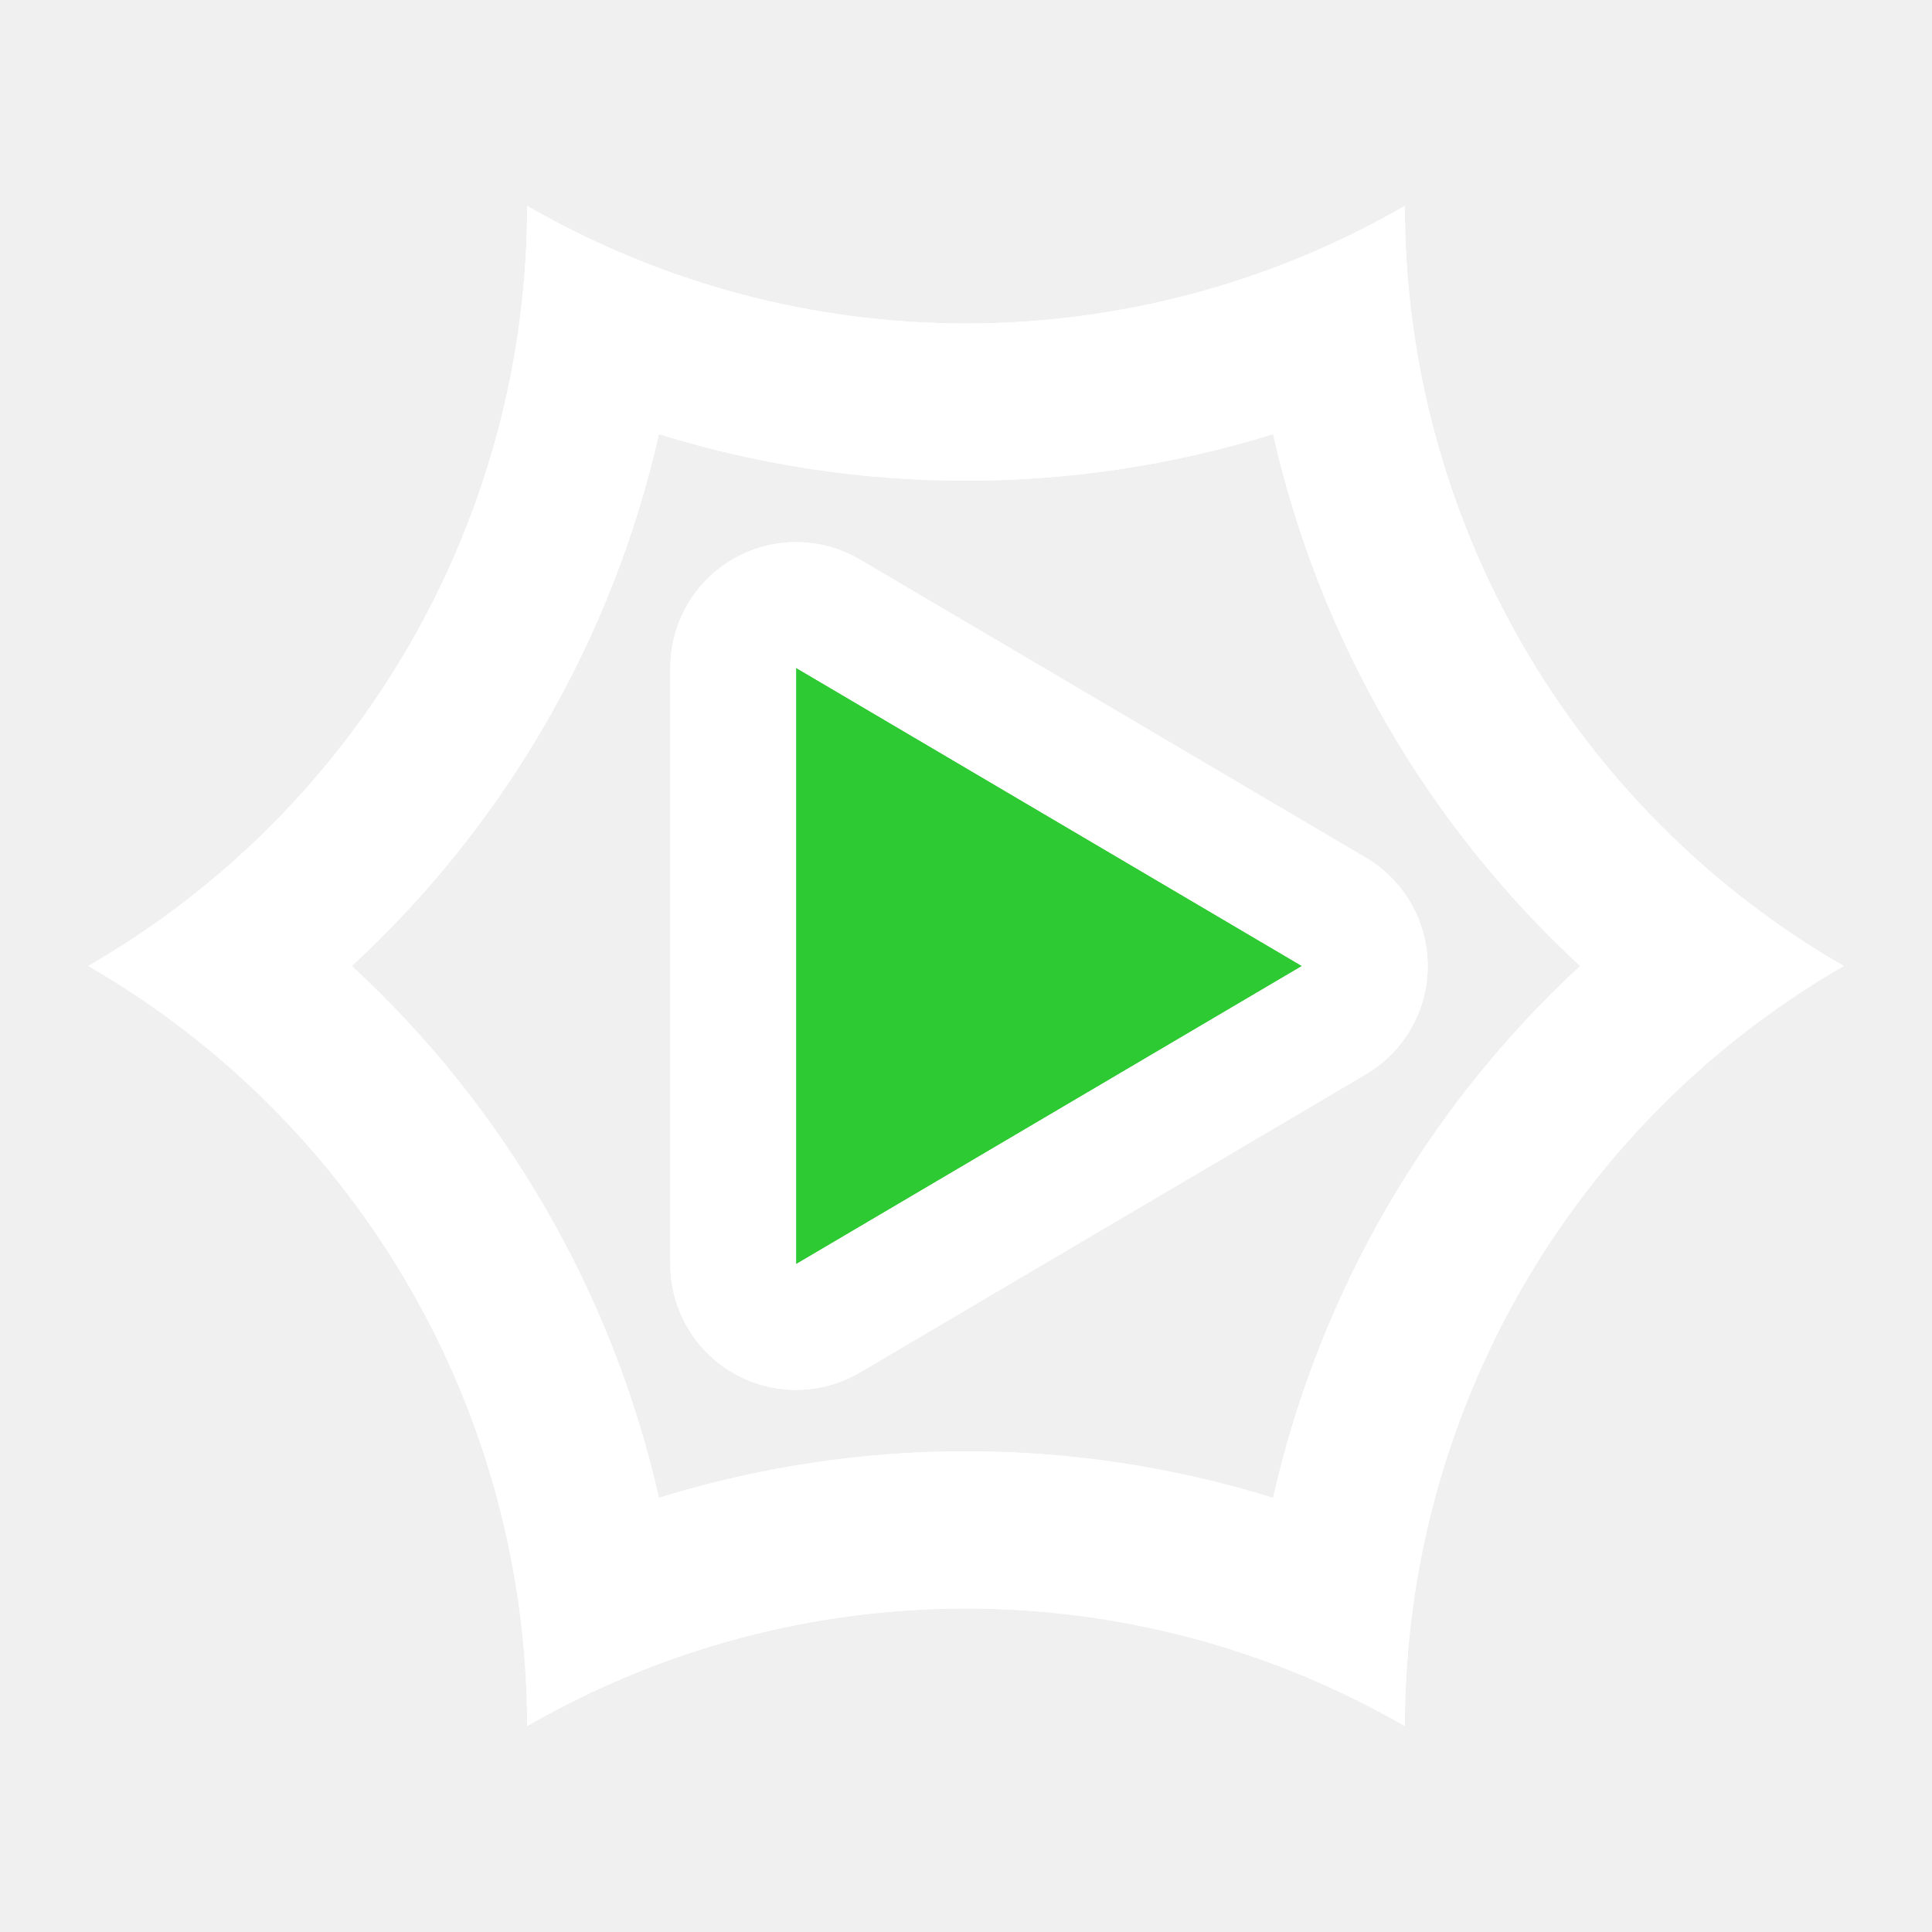
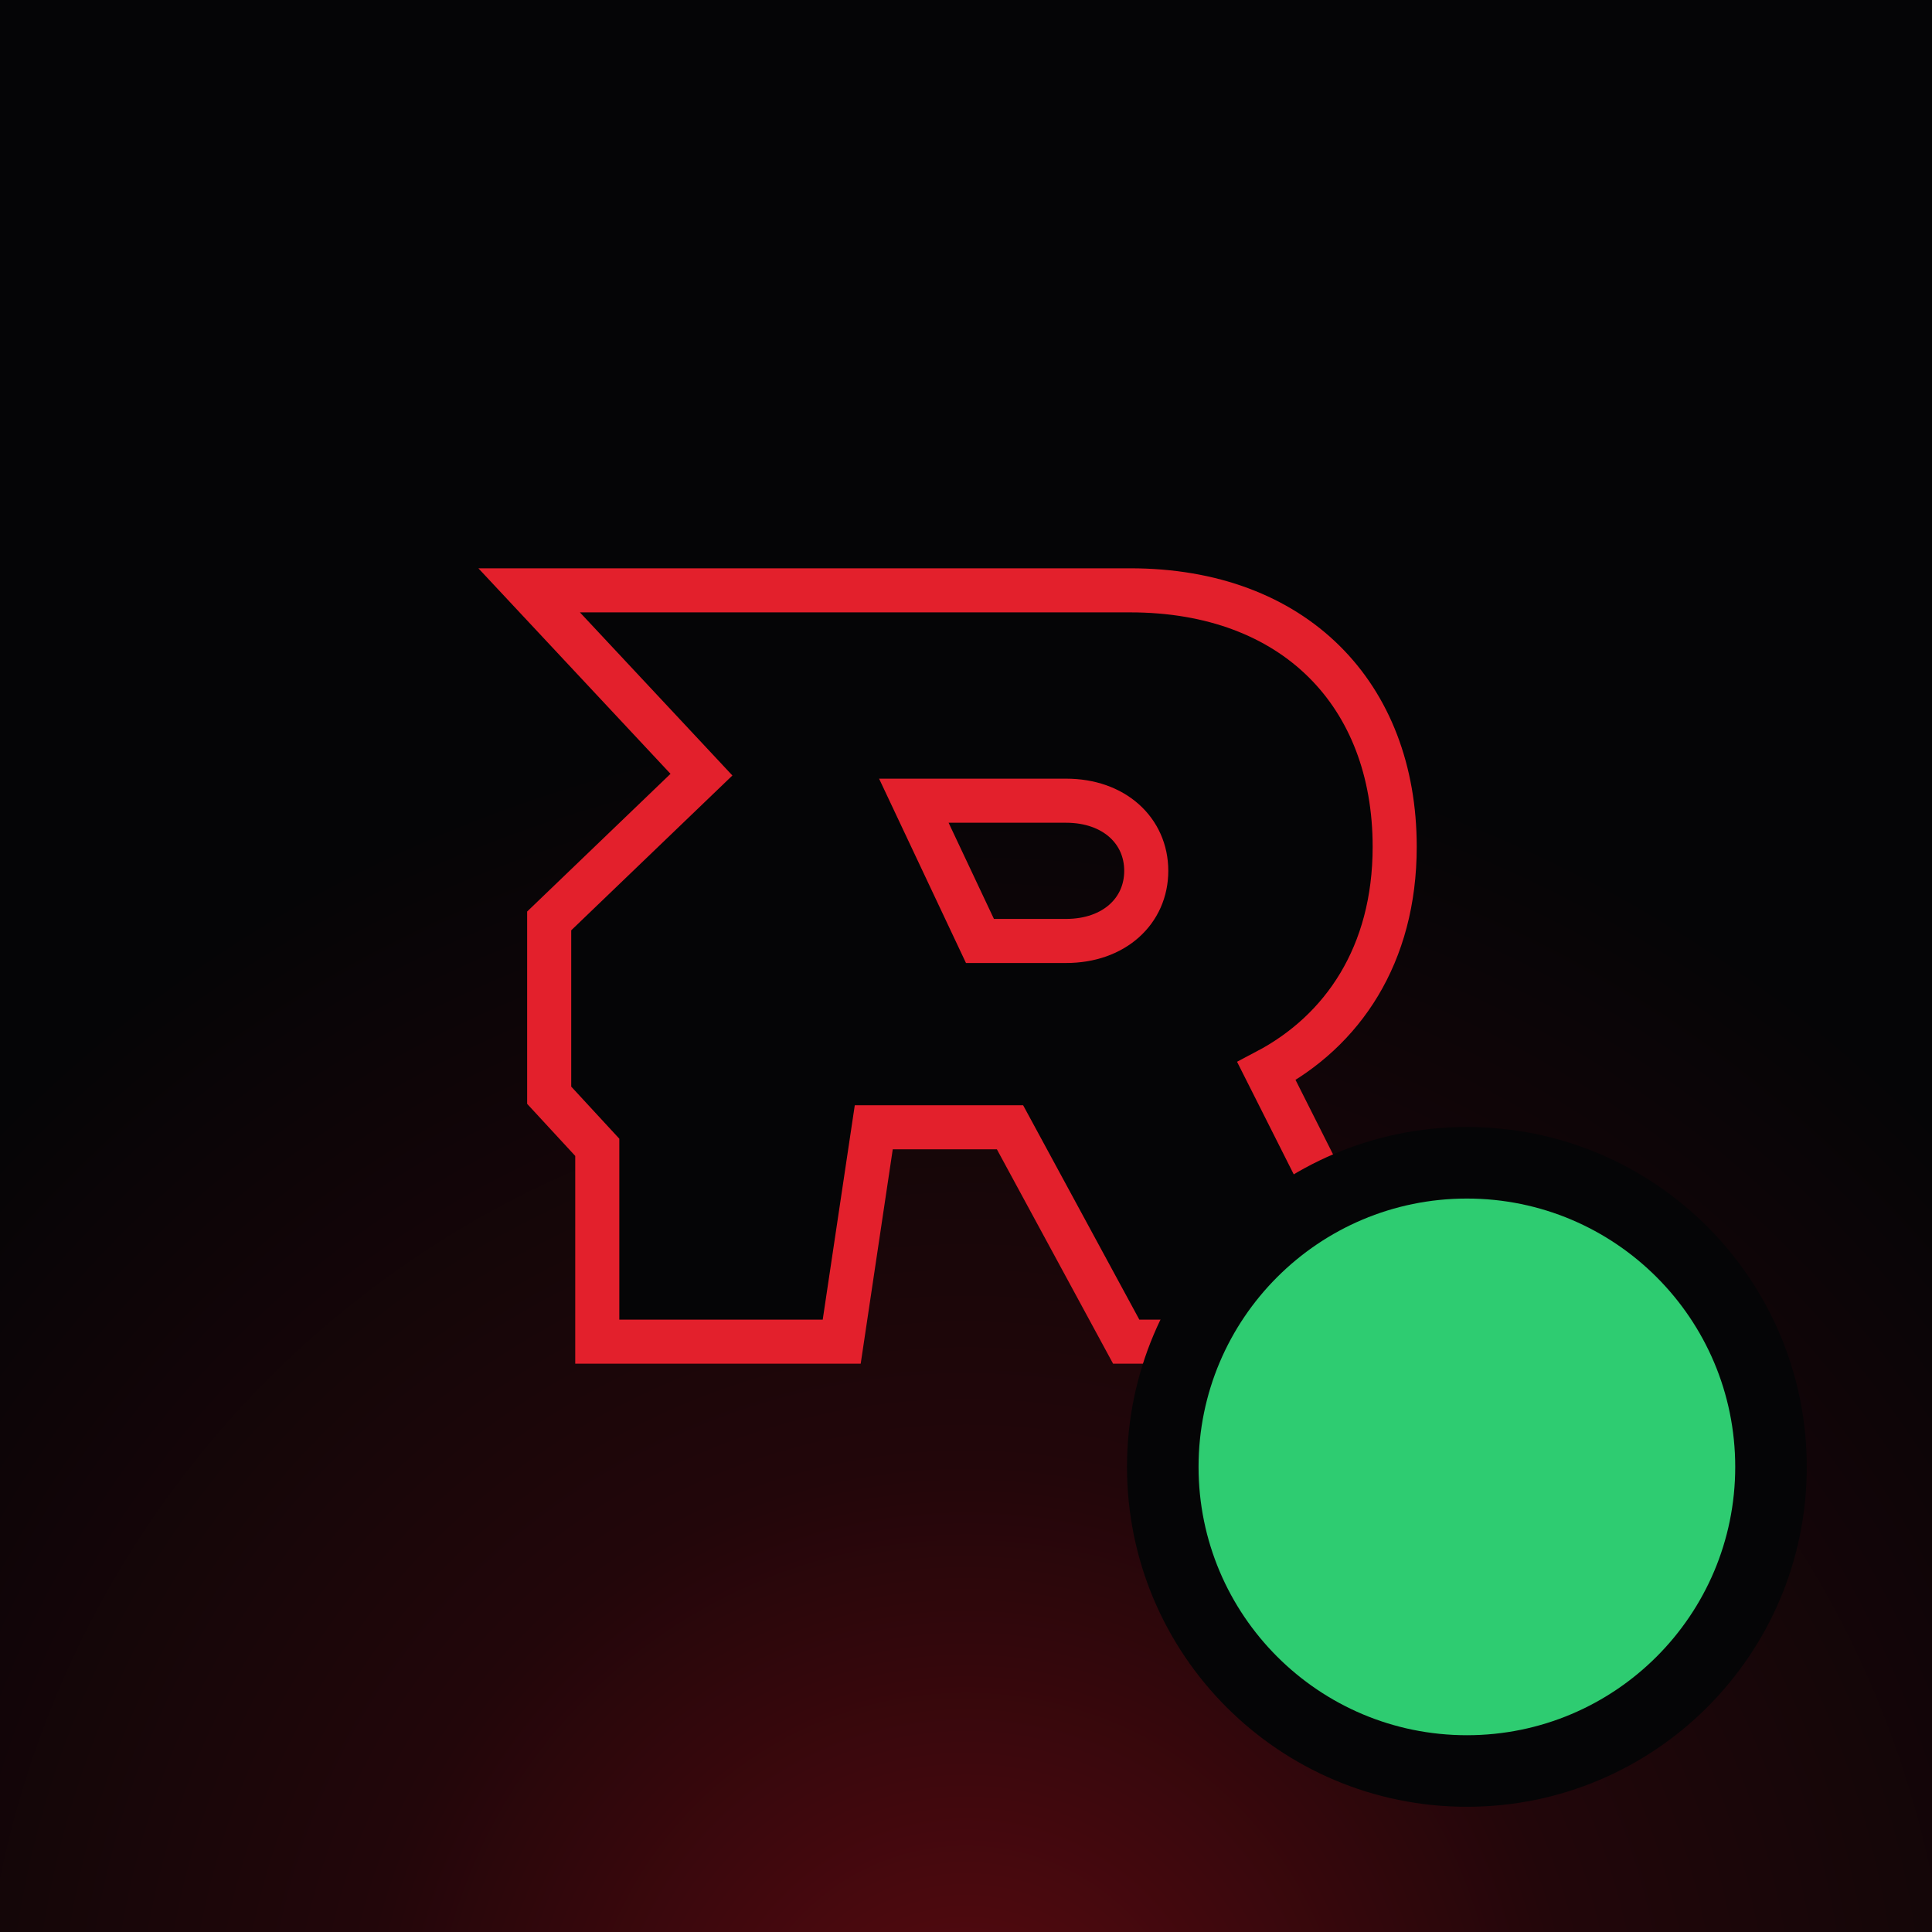
- <svg xmlns="http://www.w3.org/2000/svg" width="100%" height="100%" viewBox="0 0 1024 1024" version="1.1" xml:space="preserve" style="fill-rule:evenodd;clip-rule:evenodd;stroke-linejoin:round;stroke-miterlimit:2;">
-   <g transform="matrix(1,0,0,1,-1088,0)">
-     <g id="ICON_PLAYING" transform="matrix(1,0,0,1,1088,1.13687e-13)">
-       <rect x="0" y="0" width="1024" height="1024" style="fill:none;" />
-       <g id="apollo.afdesign" transform="matrix(1,0,0,1,512,512)">
-         <g transform="matrix(1,0,0,1,-512,-512)">
-           <clipPath id="_clip1">
-             <rect x="0" y="0" width="1024" height="1024" />
-           </clipPath>
-           <g clip-path="url(#_clip1)">
-             <g>
-               <g transform="matrix(1.27997,0,0,1.27997,-143.345,-143.345)">
-                 <g transform="matrix(1.26917,-0.732758,0.732758,1.26917,-512.989,237.355)">
-                   <path d="M512,264C556.301,340.731 638.172,388 726.774,388C682.473,464.731 682.473,559.269 726.774,636C638.172,636 556.301,683.269 512,760C467.699,683.269 385.828,636 297.226,636C341.527,559.269 341.527,464.731 297.226,388C385.828,388 467.699,340.731 512,264ZM512,338.465C471.86,381.904 419.404,412.19 361.715,425.233C379.264,481.715 379.264,542.285 361.715,598.767C419.404,611.81 471.86,642.096 512,685.535C552.14,642.096 604.596,611.81 662.285,598.767C644.736,542.285 644.736,481.715 662.285,425.233C604.596,412.19 552.14,381.904 512,338.465Z" style="fill:white;" />
-                 </g>
-                 <g transform="matrix(1.26917,-0.732758,0.732758,1.26917,-512.989,237.355)">
-                   <path d="M512,264C556.301,340.731 638.172,388 726.774,388C682.473,464.731 682.473,559.269 726.774,636C638.172,636 556.301,683.269 512,760C467.699,683.269 385.828,636 297.226,636C341.527,559.269 341.527,464.731 297.226,388C385.828,388 467.699,340.731 512,264ZM512,338.465C471.86,381.904 419.404,412.19 361.715,425.233C379.264,481.715 379.264,542.285 361.715,598.767C419.404,611.81 471.86,642.096 512,685.535C552.14,642.096 604.596,611.81 662.285,598.767C644.736,542.285 644.736,481.715 662.285,425.233C604.596,412.19 552.14,381.904 512,338.465Z" style="fill:white;" />
-                 </g>
-               </g>
-             </g>
-           </g>
-         </g>
-       </g>
-       <g>
-         <g transform="matrix(3.13097e-17,0.511327,-0.481328,2.94728e-17,908.573,-366.46)">
-           <path d="M1718,454L2027,1011L1409,1011L1718,454Z" style="fill:rgb(46,202,51);" />
-           <path d="M1830.33,383.677L2139.32,940.677C2163.08,983.499 2163.41,1036.56 2140.2,1079.72C2116.99,1122.87 2073.79,1149.51 2027,1149.51L1409,1149.51C1362.21,1149.51 1319.01,1122.87 1295.8,1079.72C1272.59,1036.56 1272.92,983.499 1296.67,940.677L1605.67,383.677C1629.11,341.427 1671.84,315.494 1718,315.494C1764.16,315.494 1806.89,341.427 1830.33,383.677ZM1718,454L1409,1011L2027,1011L1718,454Z" style="fill:white;" />
-           <path d="M1718,454L2027,1011L1409,1011L1718,454Z" style="fill:rgb(46,202,51);" />
-           <path d="M1830.33,383.677L2139.32,940.677C2163.08,983.499 2163.41,1036.56 2140.2,1079.72C2116.99,1122.87 2073.79,1149.51 2027,1149.51L1409,1149.51C1362.21,1149.51 1319.01,1122.87 1295.8,1079.72C1272.59,1036.56 1272.92,983.499 1296.67,940.677L1605.67,383.677C1629.11,341.427 1671.84,315.494 1718,315.494C1764.16,315.494 1806.89,341.427 1830.33,383.677ZM1718,454L1409,1011L2027,1011L1718,454Z" style="fill:white;" />
-         </g>
-       </g>
-     </g>
+ <svg xmlns="http://www.w3.org/2000/svg" viewBox="0 0 108 108">
+   <defs>
+     <radialGradient id="g" gradientUnits="userSpaceOnUse" cx="54" cy="116" r="76">
+       <stop offset="0" stop-color="#5A0A10" />
+       <stop offset="0.45" stop-color="#22060A" />
+       <stop offset="1" stop-color="#050506" />
+     </radialGradient>
+   </defs>
+   <rect width="108" height="108" fill="url(#g)" />
+   <g transform="translate(9.42 10.6) scale(0.112)">
+     <path fill="#050506" fill-rule="evenodd" stroke="#E3202C" stroke-width="22" stroke-linejoin="miter" d="M180 200 L480 200 C562 200 612 252 612 328 C612 382 586 420 548 440 L616 575 L478 575 L420 468 L352 468 L336 575 L214 575 L214 478 L190 452 L190 365 L266 292 Z M372 305 L448 305 C472 305 488 320 488 340 C488 360 472 375 448 375 L405 375 Z" />
  </g>
+   <circle cx="82" cy="82" r="19" fill="#050506" />
+   <circle cx="82" cy="82" r="15" fill="#2ECC71" />
</svg>
